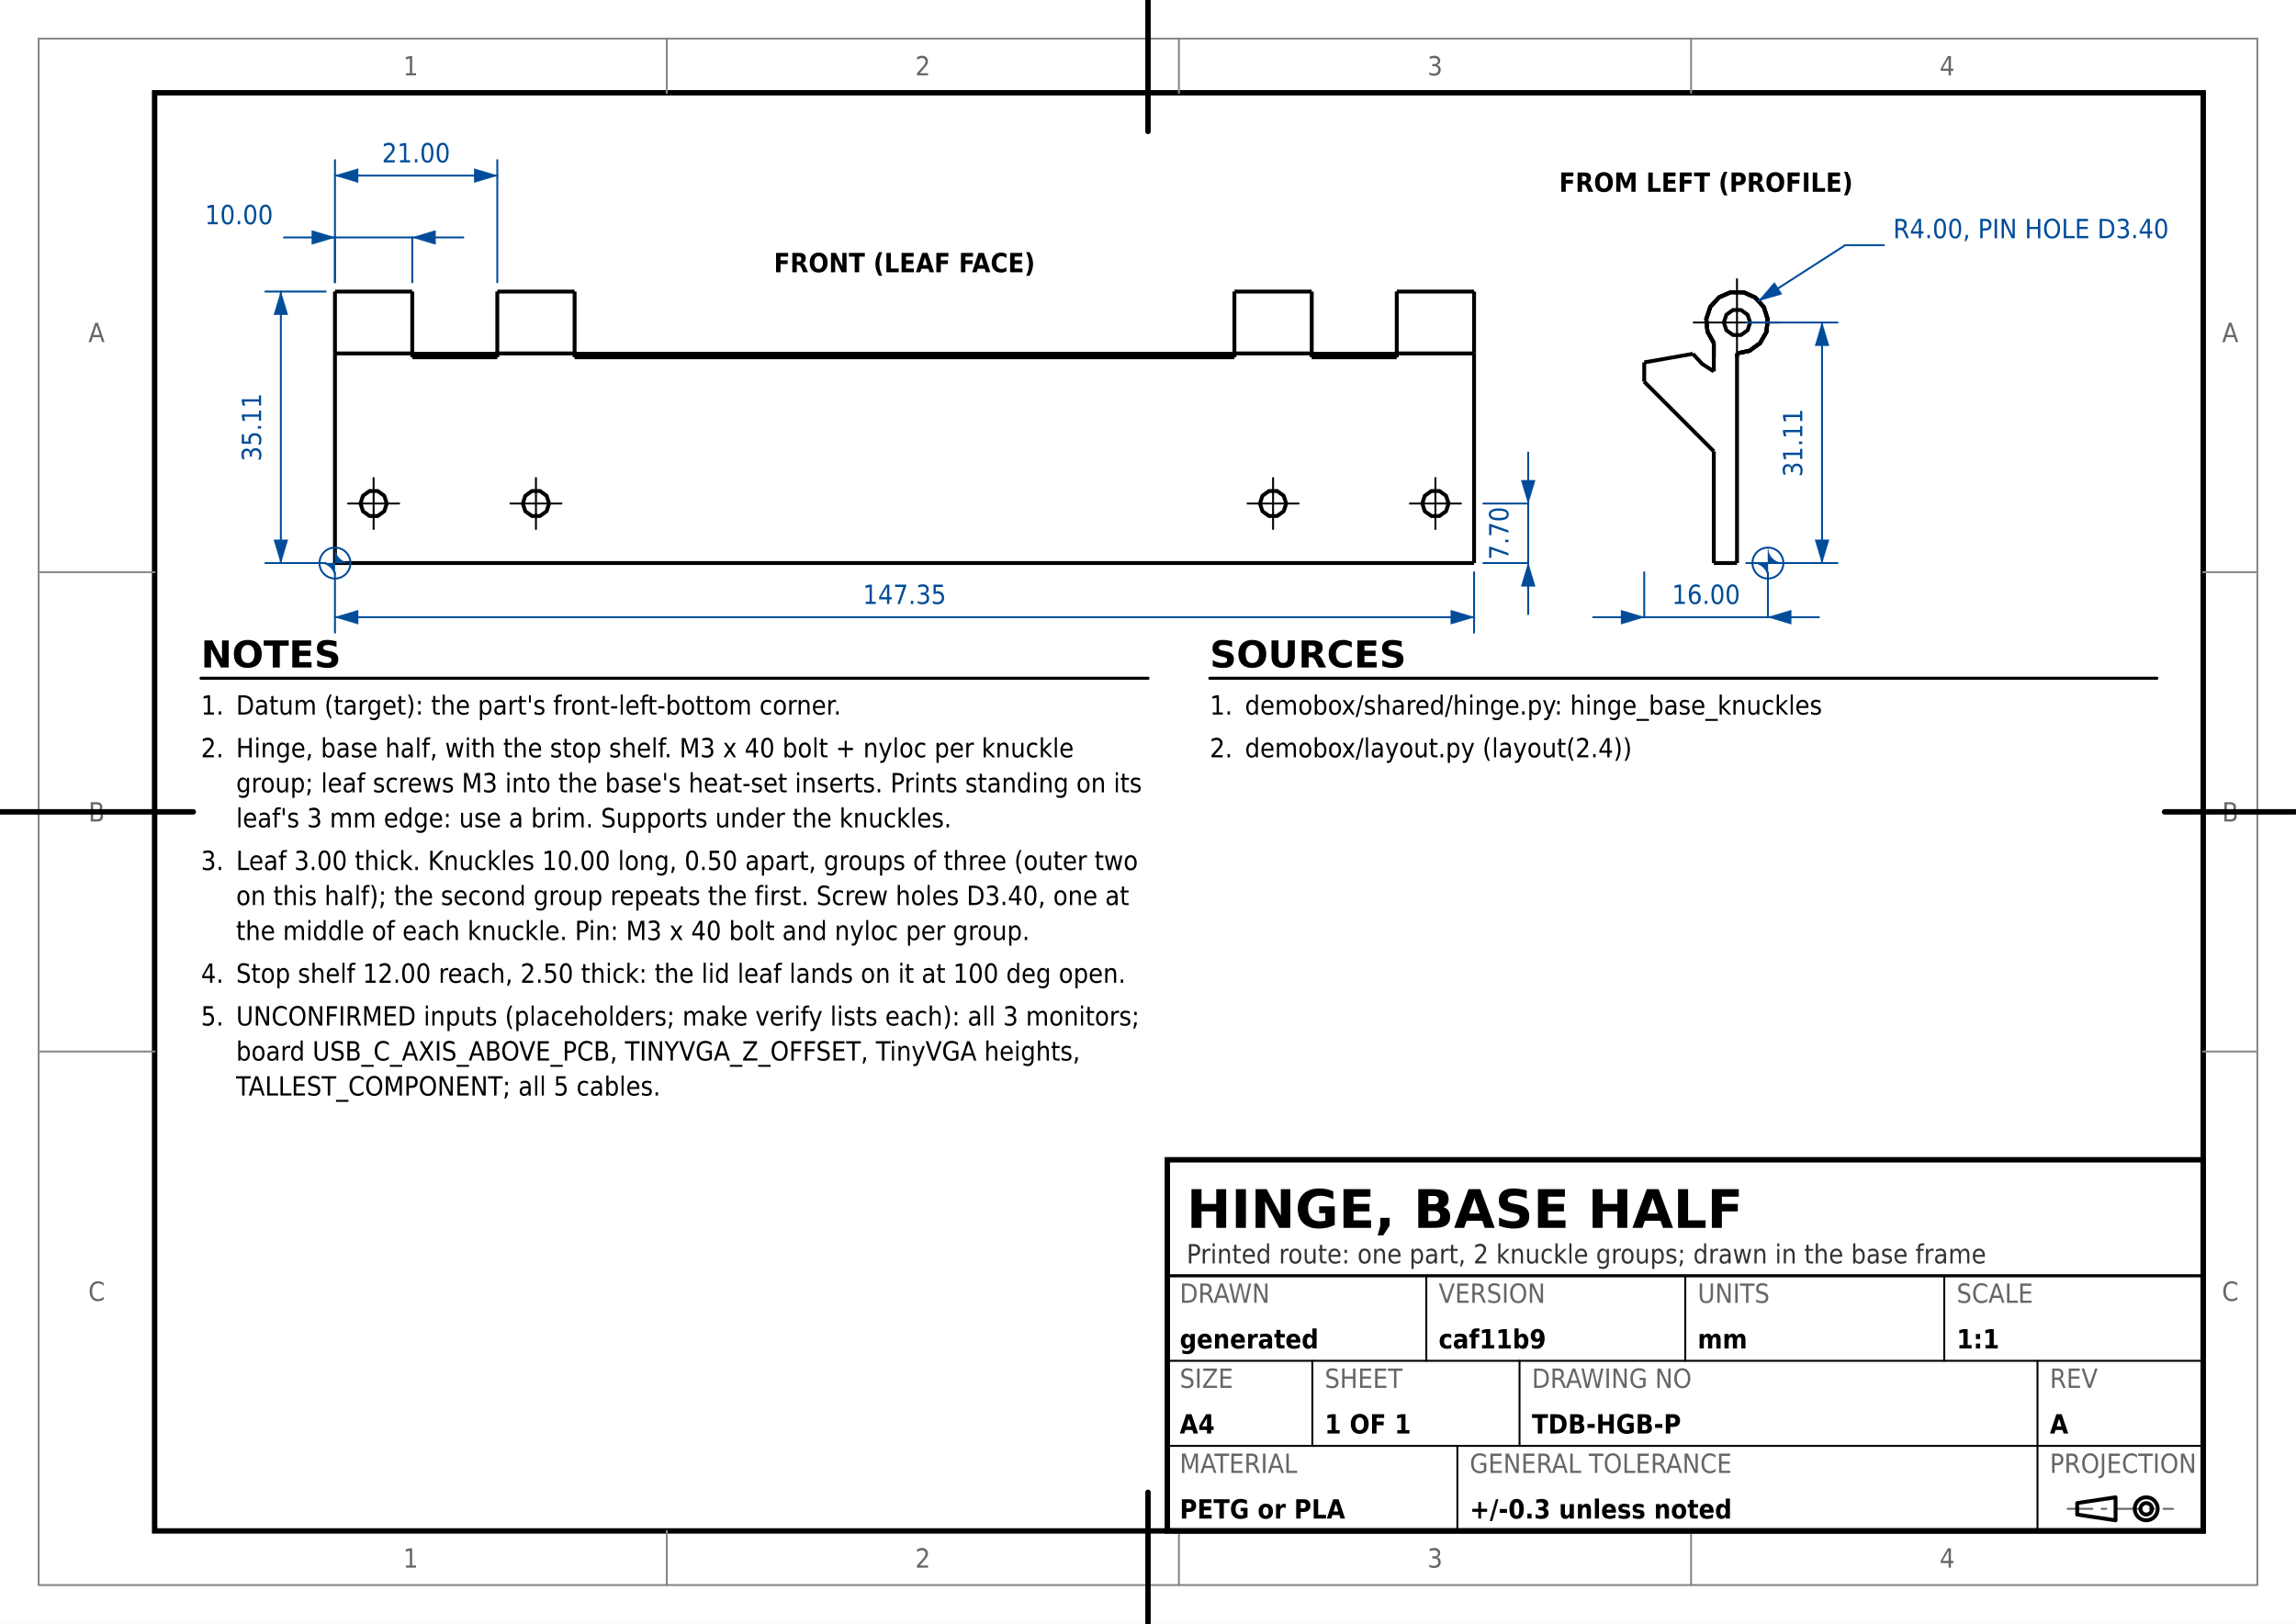
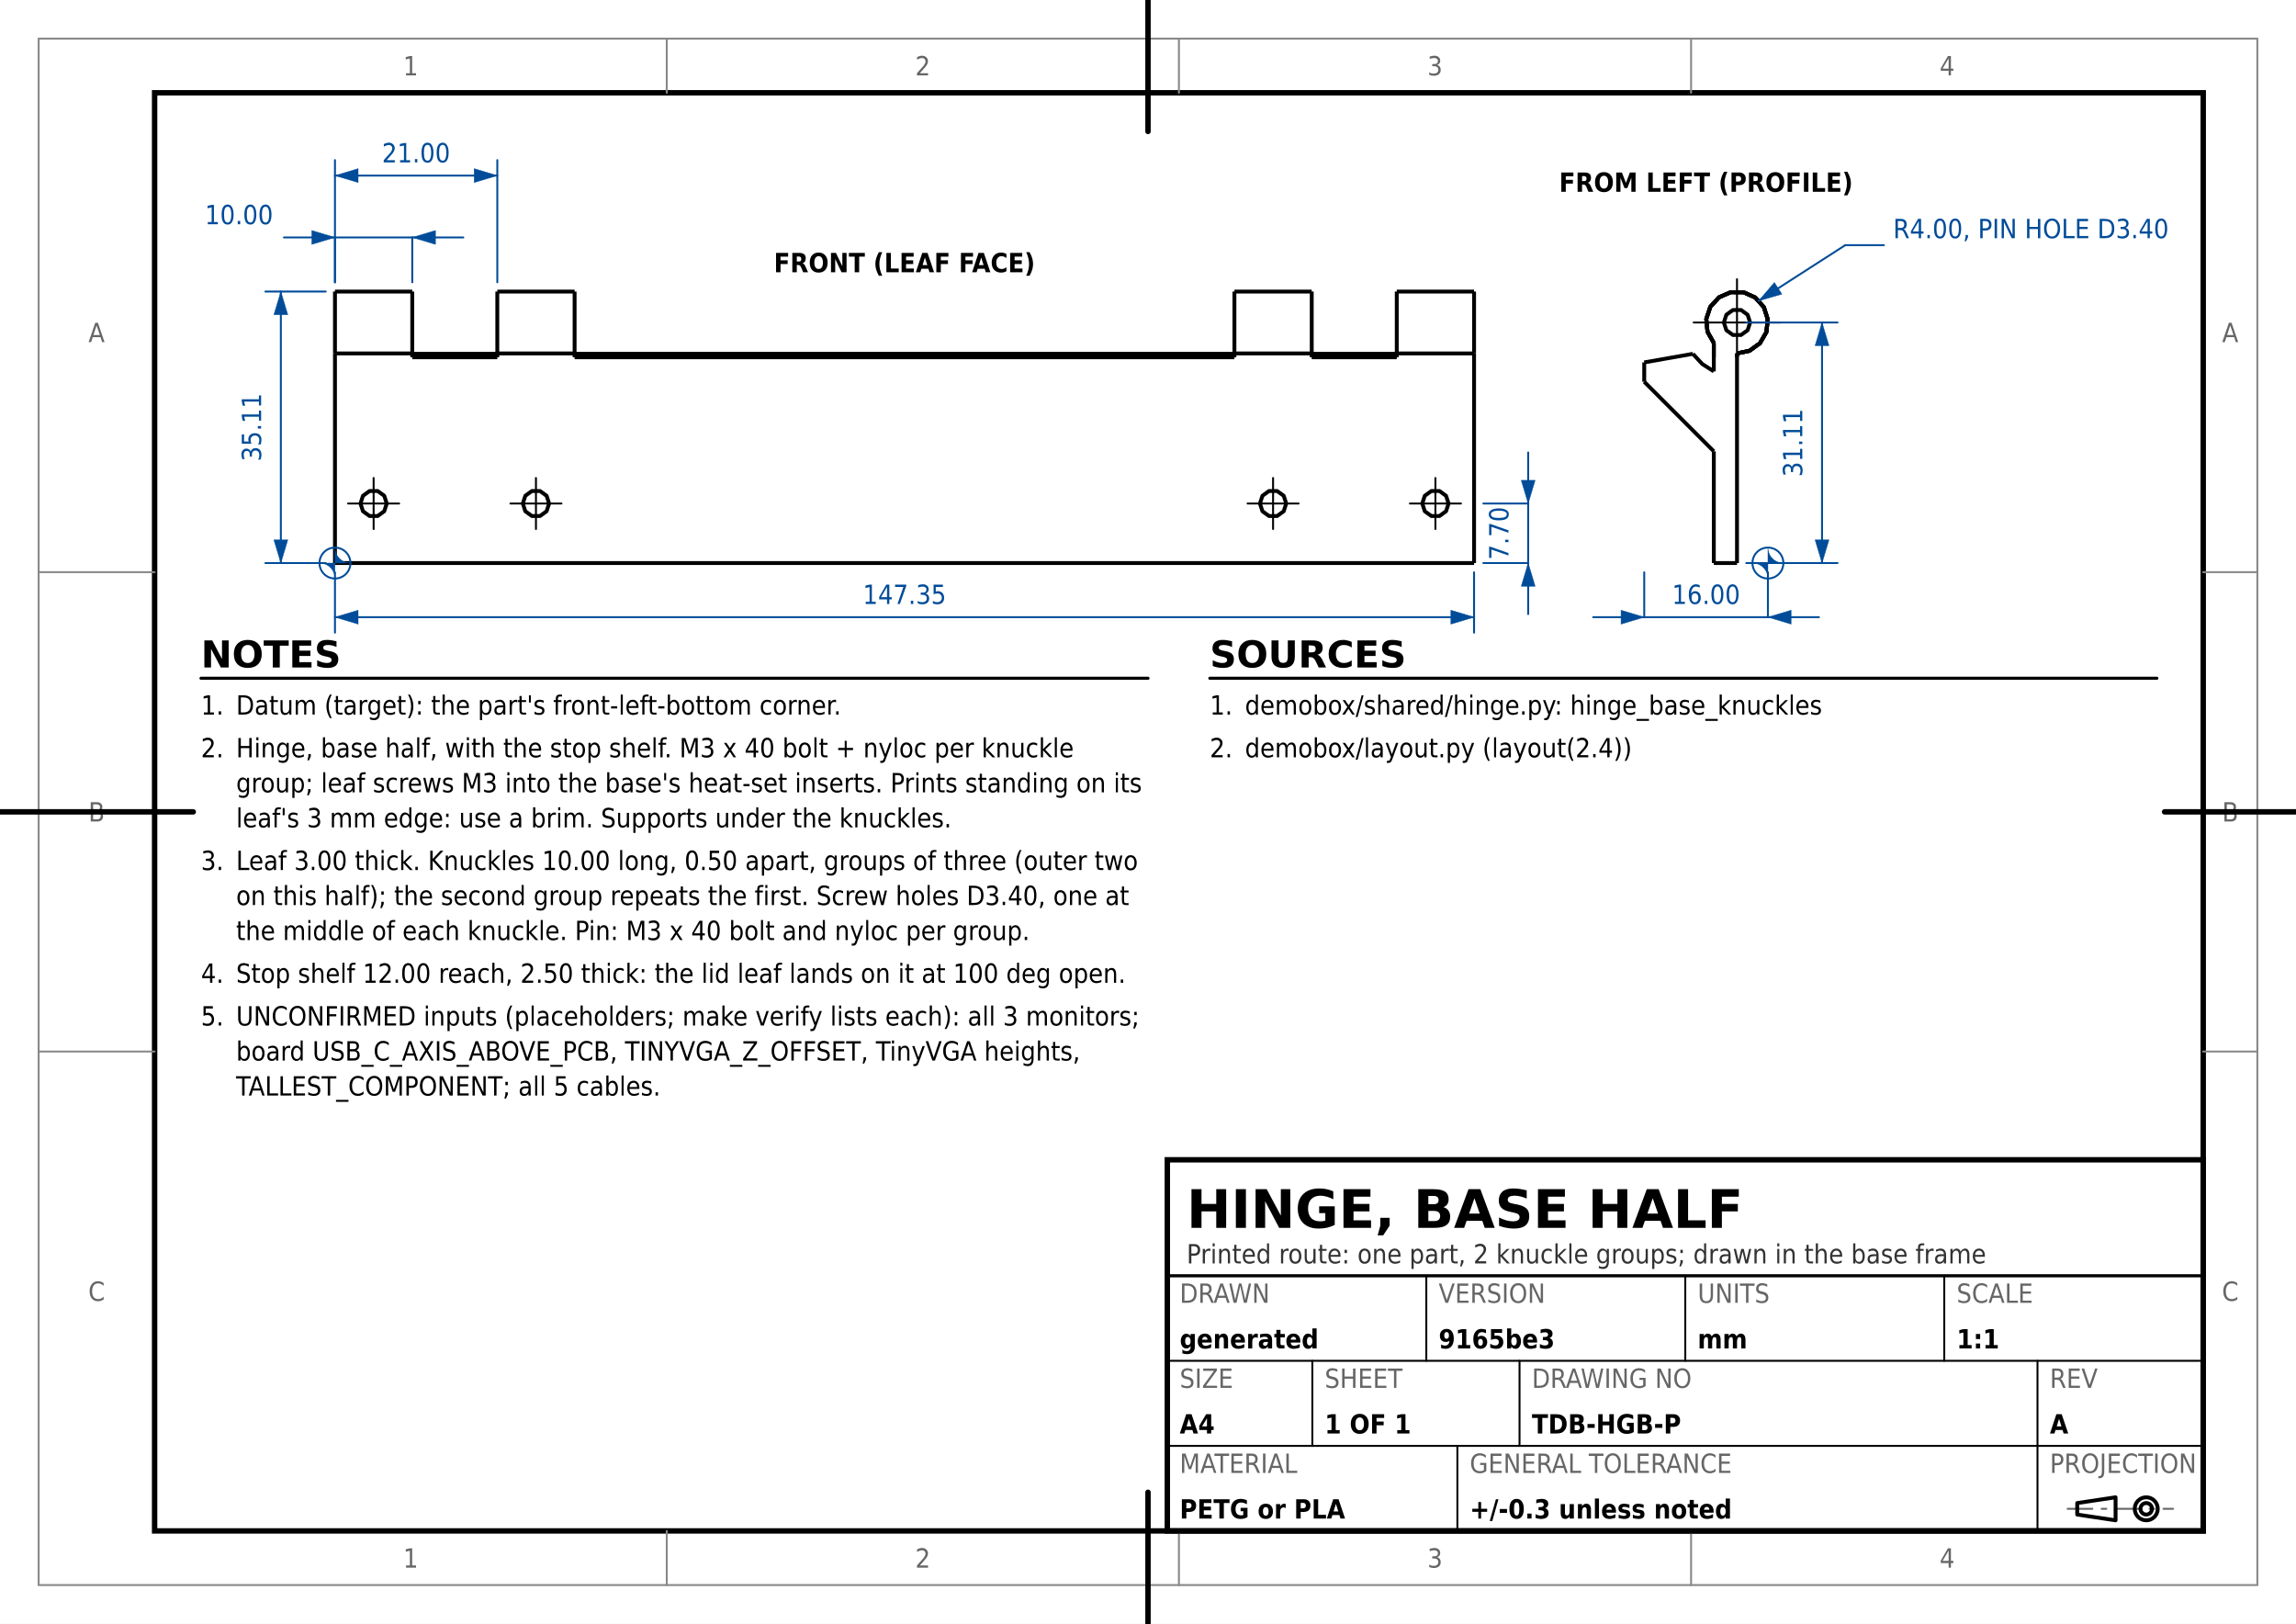
<svg xmlns="http://www.w3.org/2000/svg" version="1.1" width="297mm" height="210mm" viewBox="0 0 297 210">
  <rect width="100%" height="100%" fill="#ffffff" />
  <rect x="5" y="5" width="287" height="200" fill="none" stroke="#888888" stroke-width="0.25" />
  <rect x="20" y="12" width="265" height="186" fill="none" stroke="#000000" stroke-width="0.7" />
  <text x="53.125" y="202.75" font-family="DejaVu Sans Condensed, DejaVu Sans, Liberation Sans, sans-serif" font-size="3.429" fill="#666666" text-anchor="middle">1</text>
  <text x="53.125" y="9.75" font-family="DejaVu Sans Condensed, DejaVu Sans, Liberation Sans, sans-serif" font-size="3.429" fill="#666666" text-anchor="middle">1</text>
  <line x1="86.25" y1="205" x2="86.25" y2="198" stroke="#888888" stroke-width="0.25" stroke-linecap="round" />
  <line x1="86.25" y1="12" x2="86.25" y2="5" stroke="#888888" stroke-width="0.25" stroke-linecap="round" />
  <text x="119.375" y="202.75" font-family="DejaVu Sans Condensed, DejaVu Sans, Liberation Sans, sans-serif" font-size="3.429" fill="#666666" text-anchor="middle">2</text>
  <text x="119.375" y="9.75" font-family="DejaVu Sans Condensed, DejaVu Sans, Liberation Sans, sans-serif" font-size="3.429" fill="#666666" text-anchor="middle">2</text>
  <line x1="152.5" y1="205" x2="152.5" y2="198" stroke="#888888" stroke-width="0.25" stroke-linecap="round" />
  <line x1="152.5" y1="12" x2="152.5" y2="5" stroke="#888888" stroke-width="0.25" stroke-linecap="round" />
  <text x="185.625" y="202.75" font-family="DejaVu Sans Condensed, DejaVu Sans, Liberation Sans, sans-serif" font-size="3.429" fill="#666666" text-anchor="middle">3</text>
  <text x="185.625" y="9.75" font-family="DejaVu Sans Condensed, DejaVu Sans, Liberation Sans, sans-serif" font-size="3.429" fill="#666666" text-anchor="middle">3</text>
  <line x1="218.75" y1="205" x2="218.75" y2="198" stroke="#888888" stroke-width="0.25" stroke-linecap="round" />
  <line x1="218.75" y1="12" x2="218.75" y2="5" stroke="#888888" stroke-width="0.25" stroke-linecap="round" />
  <text x="251.875" y="202.75" font-family="DejaVu Sans Condensed, DejaVu Sans, Liberation Sans, sans-serif" font-size="3.429" fill="#666666" text-anchor="middle">4</text>
  <text x="251.875" y="9.75" font-family="DejaVu Sans Condensed, DejaVu Sans, Liberation Sans, sans-serif" font-size="3.429" fill="#666666" text-anchor="middle">4</text>
  <text x="12.5" y="168.25" font-family="DejaVu Sans Condensed, DejaVu Sans, Liberation Sans, sans-serif" font-size="3.429" fill="#666666" text-anchor="middle">C</text>
  <text x="288.5" y="168.25" font-family="DejaVu Sans Condensed, DejaVu Sans, Liberation Sans, sans-serif" font-size="3.429" fill="#666666" text-anchor="middle">C</text>
  <line x1="5" y1="136" x2="20" y2="136" stroke="#888888" stroke-width="0.25" stroke-linecap="round" />
  <line x1="285" y1="136" x2="292" y2="136" stroke="#888888" stroke-width="0.25" stroke-linecap="round" />
  <text x="12.5" y="106.25" font-family="DejaVu Sans Condensed, DejaVu Sans, Liberation Sans, sans-serif" font-size="3.429" fill="#666666" text-anchor="middle">B</text>
  <text x="288.5" y="106.25" font-family="DejaVu Sans Condensed, DejaVu Sans, Liberation Sans, sans-serif" font-size="3.429" fill="#666666" text-anchor="middle">B</text>
  <line x1="5" y1="74" x2="20" y2="74" stroke="#888888" stroke-width="0.25" stroke-linecap="round" />
  <line x1="285" y1="74" x2="292" y2="74" stroke="#888888" stroke-width="0.25" stroke-linecap="round" />
  <text x="12.5" y="44.25" font-family="DejaVu Sans Condensed, DejaVu Sans, Liberation Sans, sans-serif" font-size="3.429" fill="#666666" text-anchor="middle">A</text>
  <text x="288.5" y="44.25" font-family="DejaVu Sans Condensed, DejaVu Sans, Liberation Sans, sans-serif" font-size="3.429" fill="#666666" text-anchor="middle">A</text>
  <line x1="148.5" y1="210" x2="148.5" y2="193" stroke="#000000" stroke-width="0.7" stroke-linecap="round" />
  <line x1="148.5" y1="17" x2="148.5" y2="0" stroke="#000000" stroke-width="0.7" stroke-linecap="round" />
  <line x1="0" y1="105" x2="25" y2="105" stroke="#000000" stroke-width="0.7" stroke-linecap="round" />
  <line x1="280" y1="105" x2="297" y2="105" stroke="#000000" stroke-width="0.7" stroke-linecap="round" />
  <polyline points="43.33,72.822 190.679,72.822" fill="none" stroke="#000000" stroke-width="0.5" stroke-linejoin="round" />
  <polyline points="43.33,45.709 43.33,72.822" fill="none" stroke="#000000" stroke-width="0.5" stroke-linejoin="round" />
  <polyline points="53.33,45.709 43.33,45.709" fill="none" stroke="#000000" stroke-width="0.5" stroke-linejoin="round" />
  <polyline points="53.33,45.709 53.33,46.209" fill="none" stroke="#000000" stroke-width="0.5" stroke-linejoin="round" />
  <polyline points="190.679,72.822 190.679,45.709" fill="none" stroke="#000000" stroke-width="0.5" stroke-linejoin="round" />
  <polyline points="53.33,46.209 64.329,46.209" fill="none" stroke="#000000" stroke-width="0.5" stroke-linejoin="round" />
  <polyline points="190.679,45.709 180.679,45.709" fill="none" stroke="#000000" stroke-width="0.5" stroke-linejoin="round" />
  <polyline points="64.329,45.709 64.329,46.209" fill="none" stroke="#000000" stroke-width="0.5" stroke-linejoin="round" />
  <polyline points="180.679,45.709 180.679,46.209" fill="none" stroke="#000000" stroke-width="0.5" stroke-linejoin="round" />
  <polyline points="74.329,45.709 64.329,45.709" fill="none" stroke="#000000" stroke-width="0.5" stroke-linejoin="round" />
  <polyline points="169.679,46.209 180.679,46.209" fill="none" stroke="#000000" stroke-width="0.5" stroke-linejoin="round" />
  <polyline points="74.329,45.709 74.329,46.209" fill="none" stroke="#000000" stroke-width="0.5" stroke-linejoin="round" />
  <polyline points="169.679,45.709 169.679,46.209" fill="none" stroke="#000000" stroke-width="0.5" stroke-linejoin="round" />
  <polyline points="74.329,46.209 159.679,46.209" fill="none" stroke="#000000" stroke-width="0.5" stroke-linejoin="round" />
  <polyline points="169.679,45.709 159.679,45.709" fill="none" stroke="#000000" stroke-width="0.5" stroke-linejoin="round" />
  <polyline points="159.679,45.709 159.679,46.209" fill="none" stroke="#000000" stroke-width="0.5" stroke-linejoin="round" />
  <polyline points="187.38,65.121 187.055,64.122 186.205,63.505 185.154,63.505 184.304,64.122 183.98,65.121 184.304,66.121 185.154,66.738 186.205,66.738 187.055,66.121 187.38,65.121" fill="none" stroke="#000000" stroke-width="0.5" stroke-linejoin="round" />
  <polyline points="166.38,65.121 166.055,64.122 165.205,63.505 164.154,63.505 163.304,64.122 162.98,65.121 163.304,66.121 164.154,66.738 165.205,66.738 166.055,66.121 166.38,65.121" fill="none" stroke="#000000" stroke-width="0.5" stroke-linejoin="round" />
  <polyline points="71.029,65.121 70.705,64.122 69.855,63.505 68.804,63.505 67.954,64.122 67.629,65.121 67.954,66.121 68.804,66.738 69.855,66.738 70.705,66.121 71.029,65.121" fill="none" stroke="#000000" stroke-width="0.5" stroke-linejoin="round" />
  <polyline points="50.029,65.121 49.705,64.122 48.855,63.505 47.804,63.505 46.954,64.122 46.63,65.121 46.954,66.121 47.804,66.738 48.855,66.738 49.705,66.121 50.029,65.121" fill="none" stroke="#000000" stroke-width="0.5" stroke-linejoin="round" />
  <polyline points="43.33,45.709 43.33,45.609 43.33,45.313 43.33,44.837 43.33,44.203 43.33,43.445 43.33,42.599 43.33,41.709 43.33,40.819 43.33,39.974 43.33,39.215 43.33,38.582 43.33,38.105 43.33,37.81 43.33,37.709" fill="none" stroke="#000000" stroke-width="0.5" stroke-linejoin="round" />
  <polyline points="190.679,37.709 190.679,37.81 190.679,38.105 190.679,38.582 190.679,39.215 190.679,39.974 190.679,40.819 190.679,41.709 190.679,42.599 190.679,43.445 190.679,44.203 190.679,44.837 190.679,45.313 190.679,45.609 190.679,45.709" fill="none" stroke="#000000" stroke-width="0.5" stroke-linejoin="round" />
  <polyline points="53.33,37.709 53.33,37.81 53.33,38.105 53.33,38.582 53.33,39.215 53.33,39.974 53.33,40.819 53.33,41.709 53.33,42.599 53.33,43.445 53.33,44.203 53.33,44.837 53.33,45.313 53.33,45.609 53.33,45.709" fill="none" stroke="#000000" stroke-width="0.5" stroke-linejoin="round" />
  <polyline points="180.679,45.709 180.679,45.609 180.679,45.313 180.679,44.837 180.679,44.203 180.679,43.445 180.679,42.599 180.679,41.709 180.679,40.819 180.679,39.974 180.679,39.215 180.679,38.582 180.679,38.105 180.679,37.81 180.679,37.709" fill="none" stroke="#000000" stroke-width="0.5" stroke-linejoin="round" />
  <polyline points="64.329,45.709 64.329,45.609 64.329,45.313 64.329,44.837 64.329,44.203 64.329,43.445 64.329,42.599 64.329,41.709 64.329,40.819 64.329,39.974 64.329,39.215 64.329,38.582 64.329,38.105 64.329,37.81 64.329,37.709" fill="none" stroke="#000000" stroke-width="0.5" stroke-linejoin="round" />
  <polyline points="74.329,37.709 74.329,37.81 74.329,38.105 74.329,38.582 74.329,39.215 74.329,39.974 74.329,40.819 74.329,41.709 74.329,42.599 74.329,43.445 74.329,44.203 74.329,44.837 74.329,45.313 74.329,45.609 74.329,45.709" fill="none" stroke="#000000" stroke-width="0.5" stroke-linejoin="round" />
  <polyline points="169.679,37.709 169.679,37.81 169.679,38.105 169.679,38.582 169.679,39.215 169.679,39.974 169.679,40.819 169.679,41.709 169.679,42.599 169.679,43.445 169.679,44.203 169.679,44.837 169.679,45.313 169.679,45.609 169.679,45.709" fill="none" stroke="#000000" stroke-width="0.5" stroke-linejoin="round" />
  <polyline points="159.679,45.709 159.679,45.609 159.679,45.313 159.679,44.837 159.679,44.203 159.679,43.445 159.679,42.599 159.679,41.709 159.679,40.819 159.679,39.974 159.679,39.215 159.679,38.582 159.679,38.105 159.679,37.81 159.679,37.709" fill="none" stroke="#000000" stroke-width="0.5" stroke-linejoin="round" />
  <polyline points="180.679,45.762 169.679,45.762" fill="none" stroke="#000000" stroke-width="0.5" stroke-linejoin="round" />
  <polyline points="159.679,45.762 74.329,45.762" fill="none" stroke="#000000" stroke-width="0.5" stroke-linejoin="round" />
  <polyline points="64.329,45.762 53.33,45.762" fill="none" stroke="#000000" stroke-width="0.5" stroke-linejoin="round" />
  <polyline points="53.33,37.709 43.33,37.709" fill="none" stroke="#000000" stroke-width="0.5" stroke-linejoin="round" />
  <polyline points="190.679,37.709 180.679,37.709" fill="none" stroke="#000000" stroke-width="0.5" stroke-linejoin="round" />
  <polyline points="74.329,37.709 64.329,37.709" fill="none" stroke="#000000" stroke-width="0.5" stroke-linejoin="round" />
  <polyline points="169.679,37.709 159.679,37.709" fill="none" stroke="#000000" stroke-width="0.5" stroke-linejoin="round" />
  <polyline points="224.69,72.822 221.69,72.822" fill="none" stroke="#000000" stroke-width="0.5" stroke-linejoin="round" />
  <polyline points="224.69,45.709 224.69,72.822" fill="none" stroke="#000000" stroke-width="0.5" stroke-linejoin="round" />
  <polyline points="224.69,45.709 224.69,46.209" fill="none" stroke="#000000" stroke-width="0.5" stroke-linejoin="round" />
  <polyline points="221.69,72.822 221.69,58.371" fill="none" stroke="#000000" stroke-width="0.5" stroke-linejoin="round" />
  <polyline points="224.69,45.709 226.314,45.365 227.658,44.391 228.491,42.954 228.669,41.304 228.162,39.723 227.056,38.484 225.543,37.801 223.883,37.791 222.362,38.456 221.242,39.682 220.715,41.257 220.874,42.909 221.69,44.355" fill="none" stroke="#000000" stroke-width="0.5" stroke-linejoin="round" />
  <polyline points="212.69,49.371 221.69,58.371" fill="none" stroke="#000000" stroke-width="0.5" stroke-linejoin="round" />
  <polyline points="221.69,44.355 221.69,48.034" fill="none" stroke="#000000" stroke-width="0.5" stroke-linejoin="round" />
  <polyline points="212.69,46.871 212.69,49.371" fill="none" stroke="#000000" stroke-width="0.5" stroke-linejoin="round" />
  <polyline points="218.982,45.762 220.19,47.072 221.69,48.034" fill="none" stroke="#000000" stroke-width="0.5" stroke-linejoin="round" />
  <polyline points="218.982,45.762 212.69,46.871" fill="none" stroke="#000000" stroke-width="0.5" stroke-linejoin="round" />
  <polyline points="222.99,41.709 223.315,42.709 224.165,43.326 225.215,43.326 226.065,42.709 226.39,41.709 226.065,40.71 225.215,40.093 224.165,40.093 223.315,40.71 222.99,41.709" fill="none" stroke="#000000" stroke-width="0.5" stroke-linejoin="round" />
  <polyline points="224.69,45.709 226.314,45.365 227.658,44.391 228.491,42.954 228.669,41.304 228.162,39.723 227.056,38.484 225.543,37.801 223.883,37.791 222.362,38.456 221.242,39.682 220.715,41.257 220.874,42.909 221.69,44.355" fill="none" stroke="#000000" stroke-width="0.5" stroke-linejoin="round" />
  <polyline points="224.69,45.709 226.314,45.365 227.658,44.391 228.491,42.954 228.669,41.304 228.162,39.723 227.056,38.484 225.543,37.801 223.883,37.791 222.362,38.456 221.242,39.682 220.715,41.257 220.874,42.909 221.69,44.355" fill="none" stroke="#000000" stroke-width="0.5" stroke-linejoin="round" />
  <polyline points="221.69,46.209 221.69,44.355" fill="none" stroke="#000000" stroke-width="0.5" stroke-linejoin="round" />
  <polyline points="224.69,45.709 226.314,45.365 227.658,44.391 228.491,42.954 228.669,41.304 228.162,39.723 227.056,38.484 225.543,37.801 223.883,37.791 222.362,38.456 221.242,39.682 220.715,41.257 220.874,42.909 221.69,44.355" fill="none" stroke="#000000" stroke-width="0.5" stroke-linejoin="round" />
  <line x1="45.029" y1="65.121" x2="51.63" y2="65.121" stroke="#000000" stroke-width="0.25" stroke-linecap="round" />
  <line x1="48.33" y1="68.421" x2="48.33" y2="61.822" stroke="#000000" stroke-width="0.25" stroke-linecap="round" />
  <line x1="66.029" y1="65.121" x2="72.629" y2="65.121" stroke="#000000" stroke-width="0.25" stroke-linecap="round" />
  <line x1="69.329" y1="68.421" x2="69.329" y2="61.822" stroke="#000000" stroke-width="0.25" stroke-linecap="round" />
  <line x1="161.38" y1="65.121" x2="167.98" y2="65.121" stroke="#000000" stroke-width="0.25" stroke-linecap="round" />
  <line x1="164.679" y1="68.421" x2="164.679" y2="61.822" stroke="#000000" stroke-width="0.25" stroke-linecap="round" />
  <line x1="182.38" y1="65.121" x2="188.98" y2="65.121" stroke="#000000" stroke-width="0.25" stroke-linecap="round" />
  <line x1="185.679" y1="68.421" x2="185.679" y2="61.822" stroke="#000000" stroke-width="0.25" stroke-linecap="round" />
  <line x1="219.09" y1="41.709" x2="230.29" y2="41.709" stroke="#000000" stroke-width="0.25" stroke-linecap="round" />
  <line x1="224.69" y1="47.309" x2="224.69" y2="36.109" stroke="#000000" stroke-width="0.25" stroke-linecap="round" />
  <circle cx="43.33" cy="72.822" r="2" fill="none" stroke="#004c99" stroke-width="0.25" />
  <path d="M 43.33 72.822 L 45.33 72.822 A 2.0 2.0 0 0 1 43.33 70.822 Z" fill="#004c99" stroke="#004c99" stroke-width="0.05" stroke-linejoin="round" stroke-linecap="round" />
  <path d="M 43.33 72.822 L 41.33 72.822 A 2.0 2.0 0 0 1 43.33 74.822 Z" fill="#004c99" stroke="#004c99" stroke-width="0.05" stroke-linejoin="round" stroke-linecap="round" />
  <circle cx="228.69" cy="72.822" r="2" fill="none" stroke="#004c99" stroke-width="0.25" />
  <path d="M 228.69 72.822 L 230.69 72.822 A 2.0 2.0 0 0 1 228.69 70.822 Z" fill="#004c99" stroke="#004c99" stroke-width="0.05" stroke-linejoin="round" stroke-linecap="round" />
  <path d="M 228.69 72.822 L 226.69 72.822 A 2.0 2.0 0 0 1 228.69 74.822 Z" fill="#004c99" stroke="#004c99" stroke-width="0.05" stroke-linejoin="round" stroke-linecap="round" />
  <line x1="42.13" y1="72.822" x2="34.33" y2="72.822" stroke="#004c99" stroke-width="0.25" stroke-linecap="round" />
  <line x1="42.13" y1="37.709" x2="34.33" y2="37.709" stroke="#004c99" stroke-width="0.25" stroke-linecap="round" />
  <line x1="36.33" y1="72.822" x2="36.33" y2="37.709" stroke="#004c99" stroke-width="0.25" stroke-linecap="round" />
  <polygon points="36.33,72.822 37.23,69.822 35.429,69.822" fill="#004c99" stroke="#004c99" stroke-width="0.05" stroke-linejoin="round" />
  <polygon points="36.33,37.709 35.429,40.709 37.23,40.709" fill="#004c99" stroke="#004c99" stroke-width="0.05" stroke-linejoin="round" />
  <text x="33.775" y="55.265" font-family="DejaVu Sans Condensed, DejaVu Sans, Liberation Sans, sans-serif" font-size="3.429" fill="#004c99" text-anchor="middle" transform="rotate(-90 33.7749 55.2654)">35.11</text>
  <line x1="43.33" y1="74.022" x2="43.33" y2="81.822" stroke="#004c99" stroke-width="0.25" stroke-linecap="round" />
  <line x1="190.679" y1="74.022" x2="190.679" y2="81.822" stroke="#004c99" stroke-width="0.25" stroke-linecap="round" />
  <line x1="43.33" y1="79.822" x2="190.679" y2="79.822" stroke="#004c99" stroke-width="0.25" stroke-linecap="round" />
  <polygon points="43.33,79.822 46.33,80.722 46.33,78.921" fill="#004c99" stroke="#004c99" stroke-width="0.05" stroke-linejoin="round" />
  <polygon points="190.679,79.822 187.679,78.921 187.679,80.722" fill="#004c99" stroke="#004c99" stroke-width="0.05" stroke-linejoin="round" />
  <text x="117.004" y="78.112" font-family="DejaVu Sans Condensed, DejaVu Sans, Liberation Sans, sans-serif" font-size="3.429" fill="#004c99" text-anchor="middle">147.35</text>
  <line x1="212.69" y1="74.022" x2="212.69" y2="79.822" stroke="#004c99" stroke-width="0.25" stroke-linecap="round" />
  <line x1="228.69" y1="74.022" x2="228.69" y2="79.822" stroke="#004c99" stroke-width="0.25" stroke-linecap="round" />
  <line x1="212.69" y1="79.822" x2="228.69" y2="79.822" stroke="#004c99" stroke-width="0.25" stroke-linecap="round" />
  <polygon points="212.69,79.822 209.69,78.921 209.69,80.722" fill="#004c99" stroke="#004c99" stroke-width="0.05" stroke-linejoin="round" />
  <polygon points="228.69,79.822 231.69,80.722 231.69,78.921" fill="#004c99" stroke="#004c99" stroke-width="0.05" stroke-linejoin="round" />
  <line x1="206.09" y1="79.822" x2="212.69" y2="79.822" stroke="#004c99" stroke-width="0.25" stroke-linecap="round" />
  <line x1="228.69" y1="79.822" x2="235.29" y2="79.822" stroke="#004c99" stroke-width="0.25" stroke-linecap="round" />
  <text x="220.69" y="78.112" font-family="DejaVu Sans Condensed, DejaVu Sans, Liberation Sans, sans-serif" font-size="3.429" fill="#004c99" text-anchor="middle">16.00</text>
  <polygon points="227.49,38.909 230.5,38.044 229.527,36.53" fill="#004c99" stroke="#004c99" stroke-width="0.05" stroke-linejoin="round" />
  <line x1="227.49" y1="38.909" x2="238.69" y2="31.709" stroke="#004c99" stroke-width="0.25" stroke-linecap="round" />
  <line x1="238.69" y1="31.709" x2="243.69" y2="31.709" stroke="#004c99" stroke-width="0.25" stroke-linecap="round" />
  <text x="244.89" y="30.809" font-family="DejaVu Sans Condensed, DejaVu Sans, Liberation Sans, sans-serif" font-size="3.429" fill="#004c99" text-anchor="start">R4.00, PIN HOLE D3.40</text>
  <line x1="43.33" y1="36.509" x2="43.33" y2="30.709" stroke="#004c99" stroke-width="0.25" stroke-linecap="round" />
  <line x1="53.33" y1="36.509" x2="53.33" y2="30.709" stroke="#004c99" stroke-width="0.25" stroke-linecap="round" />
  <line x1="43.33" y1="30.709" x2="53.33" y2="30.709" stroke="#004c99" stroke-width="0.25" stroke-linecap="round" />
  <polygon points="43.33,30.709 40.33,29.809 40.33,31.609" fill="#004c99" stroke="#004c99" stroke-width="0.05" stroke-linejoin="round" />
  <polygon points="53.33,30.709 56.33,31.609 56.33,29.809" fill="#004c99" stroke="#004c99" stroke-width="0.05" stroke-linejoin="round" />
  <line x1="36.73" y1="30.709" x2="43.33" y2="30.709" stroke="#004c99" stroke-width="0.25" stroke-linecap="round" />
  <line x1="53.33" y1="30.709" x2="59.929" y2="30.709" stroke="#004c99" stroke-width="0.25" stroke-linecap="round" />
  <text x="35.33" y="29" font-family="DejaVu Sans Condensed, DejaVu Sans, Liberation Sans, sans-serif" font-size="3.429" fill="#004c99" text-anchor="end">10.00</text>
  <line x1="43.33" y1="36.509" x2="43.33" y2="20.709" stroke="#004c99" stroke-width="0.25" stroke-linecap="round" />
  <line x1="64.329" y1="36.509" x2="64.329" y2="20.709" stroke="#004c99" stroke-width="0.25" stroke-linecap="round" />
  <line x1="43.33" y1="22.709" x2="64.329" y2="22.709" stroke="#004c99" stroke-width="0.25" stroke-linecap="round" />
  <polygon points="43.33,22.709 46.33,23.609 46.33,21.809" fill="#004c99" stroke="#004c99" stroke-width="0.05" stroke-linejoin="round" />
  <polygon points="64.329,22.709 61.33,21.809 61.33,23.609" fill="#004c99" stroke="#004c99" stroke-width="0.05" stroke-linejoin="round" />
  <text x="53.83" y="21" font-family="DejaVu Sans Condensed, DejaVu Sans, Liberation Sans, sans-serif" font-size="3.429" fill="#004c99" text-anchor="middle">21.00</text>
  <line x1="191.88" y1="72.822" x2="197.679" y2="72.822" stroke="#004c99" stroke-width="0.25" stroke-linecap="round" />
  <line x1="191.88" y1="65.121" x2="197.679" y2="65.121" stroke="#004c99" stroke-width="0.25" stroke-linecap="round" />
  <line x1="197.679" y1="72.822" x2="197.679" y2="65.121" stroke="#004c99" stroke-width="0.25" stroke-linecap="round" />
  <polygon points="197.679,72.822 196.78,75.822 198.579,75.822" fill="#004c99" stroke="#004c99" stroke-width="0.05" stroke-linejoin="round" />
  <polygon points="197.679,65.121 198.579,62.121 196.78,62.121" fill="#004c99" stroke="#004c99" stroke-width="0.05" stroke-linejoin="round" />
  <line x1="197.679" y1="79.421" x2="197.679" y2="72.822" stroke="#004c99" stroke-width="0.25" stroke-linecap="round" />
  <line x1="197.679" y1="65.121" x2="197.679" y2="58.522" stroke="#004c99" stroke-width="0.25" stroke-linecap="round" />
  <text x="195.125" y="68.972" font-family="DejaVu Sans Condensed, DejaVu Sans, Liberation Sans, sans-serif" font-size="3.429" fill="#004c99" text-anchor="middle" transform="rotate(-90 195.1249 68.9715)">7.70</text>
  <line x1="225.89" y1="72.822" x2="237.69" y2="72.822" stroke="#004c99" stroke-width="0.25" stroke-linecap="round" />
  <line x1="225.89" y1="41.709" x2="237.69" y2="41.709" stroke="#004c99" stroke-width="0.25" stroke-linecap="round" />
  <line x1="235.69" y1="72.822" x2="235.69" y2="41.709" stroke="#004c99" stroke-width="0.25" stroke-linecap="round" />
  <polygon points="235.69,72.822 236.59,69.822 234.79,69.822" fill="#004c99" stroke="#004c99" stroke-width="0.05" stroke-linejoin="round" />
  <polygon points="235.69,41.709 234.79,44.709 236.59,44.709" fill="#004c99" stroke="#004c99" stroke-width="0.05" stroke-linejoin="round" />
  <text x="233.135" y="57.265" font-family="DejaVu Sans Condensed, DejaVu Sans, Liberation Sans, sans-serif" font-size="3.429" fill="#004c99" text-anchor="middle" transform="rotate(-90 233.1351 57.2654)">31.11</text>
  <text x="117.004" y="35.209" font-family="DejaVu Sans Condensed, DejaVu Sans, Liberation Sans, sans-serif" font-size="3.429" fill="#000000" text-anchor="middle" font-weight="bold">FRONT (LEAF FACE)</text>
  <text x="220.69" y="24.809" font-family="DejaVu Sans Condensed, DejaVu Sans, Liberation Sans, sans-serif" font-size="3.429" fill="#000000" text-anchor="middle" font-weight="bold">FROM LEFT (PROFILE)</text>
  <text x="26" y="86.322" font-family="DejaVu Sans, Liberation Sans, sans-serif" font-size="4.801" fill="#000000" text-anchor="start" font-weight="bold">NOTES</text>
  <line x1="26" y1="87.722" x2="148.5" y2="87.722" stroke="#000000" stroke-width="0.4" stroke-linecap="round" />
  <text x="26" y="92.421" font-family="DejaVu Sans Condensed, DejaVu Sans, Liberation Sans, sans-serif" font-size="3.429" fill="#000000" text-anchor="start">1.</text>
  <text x="30.542" y="92.421" font-family="DejaVu Sans Condensed, DejaVu Sans, Liberation Sans, sans-serif" font-size="3.429" fill="#000000" text-anchor="start">Datum (target): the part's front-left-bottom corner.</text>
  <text x="26" y="97.948" font-family="DejaVu Sans Condensed, DejaVu Sans, Liberation Sans, sans-serif" font-size="3.429" fill="#000000" text-anchor="start">2.</text>
  <text x="30.542" y="97.948" font-family="DejaVu Sans Condensed, DejaVu Sans, Liberation Sans, sans-serif" font-size="3.429" fill="#000000" text-anchor="start">Hinge, base half, with the stop shelf. M3 x 40 bolt + nyloc per knuckle</text>
  <text x="30.542" y="102.475" font-family="DejaVu Sans Condensed, DejaVu Sans, Liberation Sans, sans-serif" font-size="3.429" fill="#000000" text-anchor="start">group; leaf screws M3 into the base's heat-set inserts. Prints standing on its</text>
  <text x="30.542" y="107.002" font-family="DejaVu Sans Condensed, DejaVu Sans, Liberation Sans, sans-serif" font-size="3.429" fill="#000000" text-anchor="start">leaf's 3 mm edge: use a brim. Supports under the knuckles.</text>
  <text x="26" y="112.528" font-family="DejaVu Sans Condensed, DejaVu Sans, Liberation Sans, sans-serif" font-size="3.429" fill="#000000" text-anchor="start">3.</text>
  <text x="30.542" y="112.528" font-family="DejaVu Sans Condensed, DejaVu Sans, Liberation Sans, sans-serif" font-size="3.429" fill="#000000" text-anchor="start">Leaf 3.00 thick. Knuckles 10.00 long, 0.50 apart, groups of three (outer two</text>
  <text x="30.542" y="117.055" font-family="DejaVu Sans Condensed, DejaVu Sans, Liberation Sans, sans-serif" font-size="3.429" fill="#000000" text-anchor="start">on this half); the second group repeats the first. Screw holes D3.40, one at</text>
  <text x="30.542" y="121.582" font-family="DejaVu Sans Condensed, DejaVu Sans, Liberation Sans, sans-serif" font-size="3.429" fill="#000000" text-anchor="start">the middle of each knuckle. Pin: M3 x 40 bolt and nyloc per group.</text>
  <text x="26" y="127.109" font-family="DejaVu Sans Condensed, DejaVu Sans, Liberation Sans, sans-serif" font-size="3.429" fill="#000000" text-anchor="start">4.</text>
  <text x="30.542" y="127.109" font-family="DejaVu Sans Condensed, DejaVu Sans, Liberation Sans, sans-serif" font-size="3.429" fill="#000000" text-anchor="start">Stop shelf 12.00 reach, 2.50 thick: the lid leaf lands on it at 100 deg open.</text>
  <text x="26" y="132.636" font-family="DejaVu Sans Condensed, DejaVu Sans, Liberation Sans, sans-serif" font-size="3.429" fill="#000000" text-anchor="start">5.</text>
  <text x="30.542" y="132.636" font-family="DejaVu Sans Condensed, DejaVu Sans, Liberation Sans, sans-serif" font-size="3.429" fill="#000000" text-anchor="start">UNCONFIRMED inputs (placeholders; make verify lists each): all 3 monitors;</text>
  <text x="30.542" y="137.162" font-family="DejaVu Sans Condensed, DejaVu Sans, Liberation Sans, sans-serif" font-size="3.429" fill="#000000" text-anchor="start">board USB_C_AXIS_ABOVE_PCB, TINYVGA_Z_OFFSET, TinyVGA heights,</text>
  <text x="30.542" y="141.689" font-family="DejaVu Sans Condensed, DejaVu Sans, Liberation Sans, sans-serif" font-size="3.429" fill="#000000" text-anchor="start">TALLEST_COMPONENT; all 5 cables.</text>
  <text x="156.5" y="86.322" font-family="DejaVu Sans, Liberation Sans, sans-serif" font-size="4.801" fill="#000000" text-anchor="start" font-weight="bold">SOURCES</text>
  <line x1="156.5" y1="87.722" x2="279" y2="87.722" stroke="#000000" stroke-width="0.4" stroke-linecap="round" />
  <text x="156.5" y="92.421" font-family="DejaVu Sans Condensed, DejaVu Sans, Liberation Sans, sans-serif" font-size="3.429" fill="#000000" text-anchor="start">1.</text>
  <text x="161.042" y="92.421" font-family="DejaVu Sans Condensed, DejaVu Sans, Liberation Sans, sans-serif" font-size="3.429" fill="#000000" text-anchor="start">demobox/shared/hinge.py: hinge_base_knuckles</text>
  <text x="156.5" y="97.948" font-family="DejaVu Sans Condensed, DejaVu Sans, Liberation Sans, sans-serif" font-size="3.429" fill="#000000" text-anchor="start">2.</text>
  <text x="161.042" y="97.948" font-family="DejaVu Sans Condensed, DejaVu Sans, Liberation Sans, sans-serif" font-size="3.429" fill="#000000" text-anchor="start">demobox/layout.py (layout(2.4))</text>
  <rect x="151" y="150" width="134" height="48" fill="none" stroke="#000000" stroke-width="0.7" />
  <line x1="151" y1="165" x2="285" y2="165" stroke="#000000" stroke-width="0.4" stroke-linecap="round" />
  <text x="153.5" y="158.8" font-family="DejaVu Sans, Liberation Sans, sans-serif" font-size="6.859" fill="#000000" text-anchor="start" font-weight="bold">HINGE, BASE HALF</text>
  <text x="153.5" y="163.4" font-family="DejaVu Sans Condensed, DejaVu Sans, Liberation Sans, sans-serif" font-size="3.429" fill="#333333" text-anchor="start">Printed route: one part, 2 knuckle groups; drawn in the base frame</text>
  <text x="152.6" y="168.5" font-family="DejaVu Sans Condensed, DejaVu Sans, Liberation Sans, sans-serif" font-size="3.429" fill="#666666" text-anchor="start">DRAWN</text>
  <text x="152.6" y="174.4" font-family="DejaVu Sans Condensed, DejaVu Sans, Liberation Sans, sans-serif" font-size="3.429" fill="#000000" text-anchor="start" font-weight="bold">generated</text>
  <line x1="184.5" y1="176" x2="184.5" y2="165" stroke="#000000" stroke-width="0.25" stroke-linecap="round" />
  <text x="186.1" y="168.5" font-family="DejaVu Sans Condensed, DejaVu Sans, Liberation Sans, sans-serif" font-size="3.429" fill="#666666" text-anchor="start">VERSION</text>
-   <text x="186.1" y="174.4" font-family="DejaVu Sans Condensed, DejaVu Sans, Liberation Sans, sans-serif" font-size="3.429" fill="#000000" text-anchor="start" font-weight="bold">caf11b9</text>
+   <text x="186.1" y="174.4" font-family="DejaVu Sans Condensed, DejaVu Sans, Liberation Sans, sans-serif" font-size="3.429" fill="#000000" text-anchor="start" font-weight="bold">9165be3</text>
  <line x1="218" y1="176" x2="218" y2="165" stroke="#000000" stroke-width="0.25" stroke-linecap="round" />
  <text x="219.6" y="168.5" font-family="DejaVu Sans Condensed, DejaVu Sans, Liberation Sans, sans-serif" font-size="3.429" fill="#666666" text-anchor="start">UNITS</text>
  <text x="219.6" y="174.4" font-family="DejaVu Sans Condensed, DejaVu Sans, Liberation Sans, sans-serif" font-size="3.429" fill="#000000" text-anchor="start" font-weight="bold">mm</text>
  <line x1="251.5" y1="176" x2="251.5" y2="165" stroke="#000000" stroke-width="0.25" stroke-linecap="round" />
  <text x="253.1" y="168.5" font-family="DejaVu Sans Condensed, DejaVu Sans, Liberation Sans, sans-serif" font-size="3.429" fill="#666666" text-anchor="start">SCALE</text>
  <text x="253.1" y="174.4" font-family="DejaVu Sans Condensed, DejaVu Sans, Liberation Sans, sans-serif" font-size="3.429" fill="#000000" text-anchor="start" font-weight="bold">1:1</text>
  <line x1="151" y1="176" x2="285" y2="176" stroke="#000000" stroke-width="0.25" stroke-linecap="round" />
  <text x="152.6" y="179.5" font-family="DejaVu Sans Condensed, DejaVu Sans, Liberation Sans, sans-serif" font-size="3.429" fill="#666666" text-anchor="start">SIZE</text>
  <text x="152.6" y="185.4" font-family="DejaVu Sans Condensed, DejaVu Sans, Liberation Sans, sans-serif" font-size="3.429" fill="#000000" text-anchor="start" font-weight="bold">A4</text>
  <line x1="169.76" y1="187" x2="169.76" y2="176" stroke="#000000" stroke-width="0.25" stroke-linecap="round" />
  <text x="171.36" y="179.5" font-family="DejaVu Sans Condensed, DejaVu Sans, Liberation Sans, sans-serif" font-size="3.429" fill="#666666" text-anchor="start">SHEET</text>
  <text x="171.36" y="185.4" font-family="DejaVu Sans Condensed, DejaVu Sans, Liberation Sans, sans-serif" font-size="3.429" fill="#000000" text-anchor="start" font-weight="bold">1 OF 1</text>
  <line x1="196.56" y1="187" x2="196.56" y2="176" stroke="#000000" stroke-width="0.25" stroke-linecap="round" />
  <text x="198.16" y="179.5" font-family="DejaVu Sans Condensed, DejaVu Sans, Liberation Sans, sans-serif" font-size="3.429" fill="#666666" text-anchor="start">DRAWING NO</text>
  <text x="198.16" y="185.4" font-family="DejaVu Sans Condensed, DejaVu Sans, Liberation Sans, sans-serif" font-size="3.429" fill="#000000" text-anchor="start" font-weight="bold">TDB-HGB-P</text>
  <line x1="263.56" y1="187" x2="263.56" y2="176" stroke="#000000" stroke-width="0.25" stroke-linecap="round" />
  <text x="265.16" y="179.5" font-family="DejaVu Sans Condensed, DejaVu Sans, Liberation Sans, sans-serif" font-size="3.429" fill="#666666" text-anchor="start">REV</text>
  <text x="265.16" y="185.4" font-family="DejaVu Sans Condensed, DejaVu Sans, Liberation Sans, sans-serif" font-size="3.429" fill="#000000" text-anchor="start" font-weight="bold">A</text>
  <line x1="151" y1="187" x2="285" y2="187" stroke="#000000" stroke-width="0.25" stroke-linecap="round" />
  <text x="152.6" y="190.5" font-family="DejaVu Sans Condensed, DejaVu Sans, Liberation Sans, sans-serif" font-size="3.429" fill="#666666" text-anchor="start">MATERIAL</text>
  <text x="152.6" y="196.4" font-family="DejaVu Sans Condensed, DejaVu Sans, Liberation Sans, sans-serif" font-size="3.429" fill="#000000" text-anchor="start" font-weight="bold">PETG or PLA</text>
  <line x1="188.52" y1="198" x2="188.52" y2="187" stroke="#000000" stroke-width="0.25" stroke-linecap="round" />
  <text x="190.12" y="190.5" font-family="DejaVu Sans Condensed, DejaVu Sans, Liberation Sans, sans-serif" font-size="3.429" fill="#666666" text-anchor="start">GENERAL TOLERANCE</text>
  <text x="190.12" y="196.4" font-family="DejaVu Sans Condensed, DejaVu Sans, Liberation Sans, sans-serif" font-size="3.429" fill="#000000" text-anchor="start" font-weight="bold">+/-0.3 unless noted</text>
  <line x1="263.56" y1="198" x2="263.56" y2="187" stroke="#000000" stroke-width="0.25" stroke-linecap="round" />
  <text x="265.16" y="190.5" font-family="DejaVu Sans Condensed, DejaVu Sans, Liberation Sans, sans-serif" font-size="3.429" fill="#666666" text-anchor="start">PROJECTION</text>
  <line x1="267.46" y1="195.14" x2="281.1" y2="195.14" stroke="#666666" stroke-width="0.25" stroke-linecap="round" stroke-dasharray="3.2,1.2,0.6,1.2" />
  <polygon points="268.7,194.396 273.66,193.652 273.66,196.628 268.7,195.884" fill="none" stroke="#000000" stroke-width="0.5" stroke-linejoin="round" />
  <circle cx="277.628" cy="195.14" r="1.488" fill="none" stroke="#000000" stroke-width="0.5" />
  <circle cx="277.628" cy="195.14" r="0.744" fill="none" stroke="#000000" stroke-width="0.5" />
</svg>
